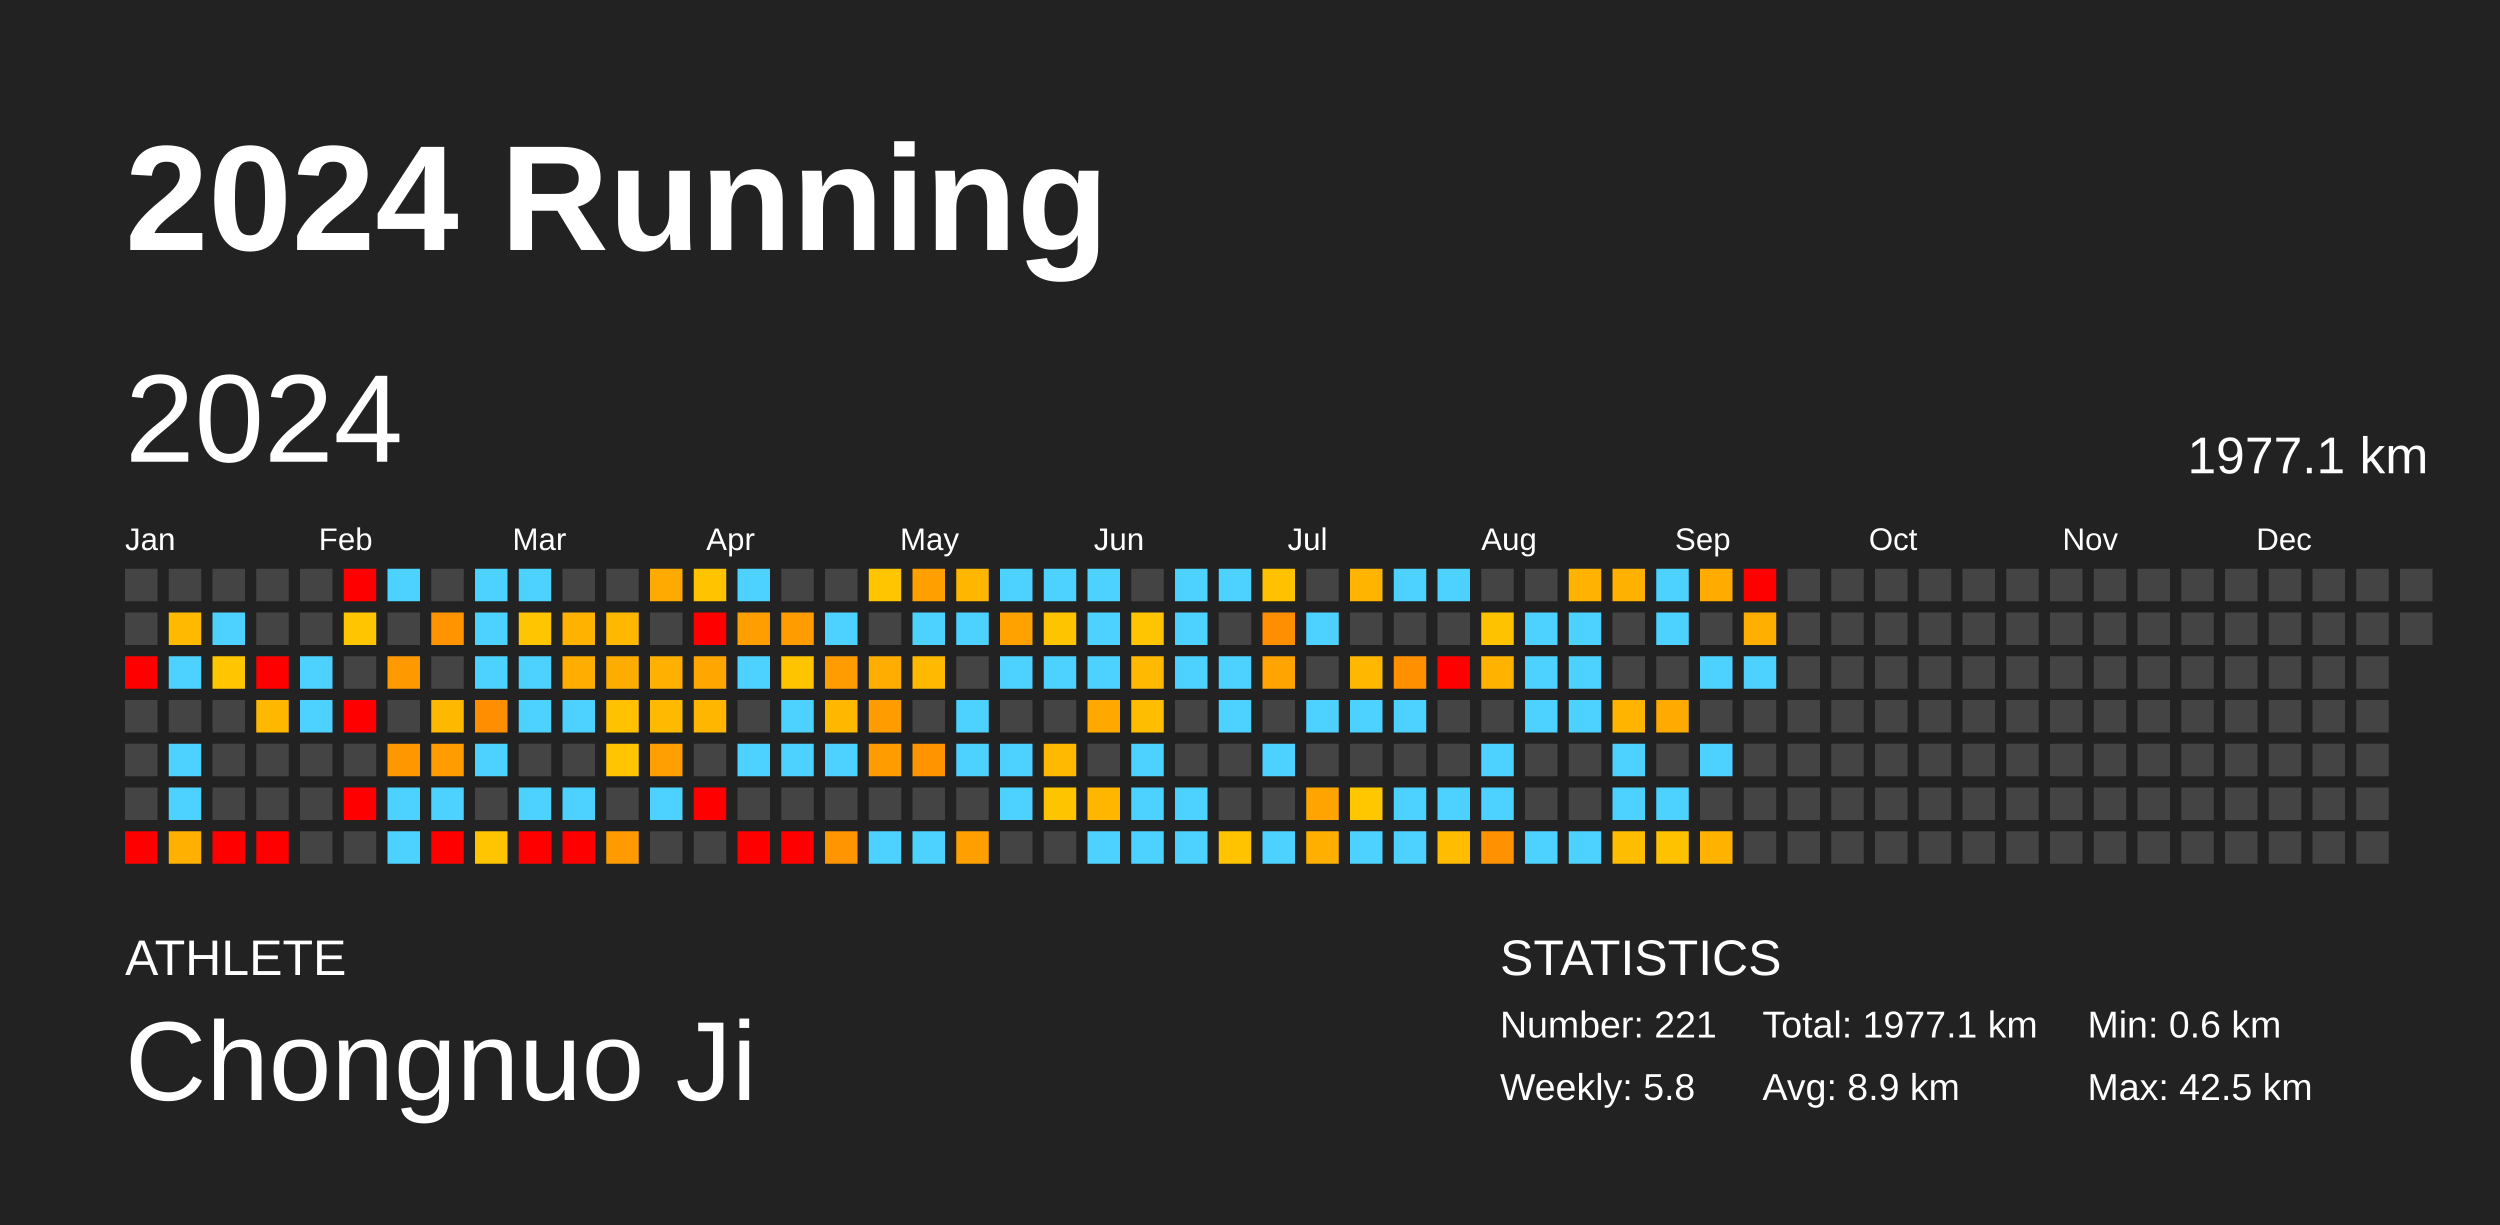
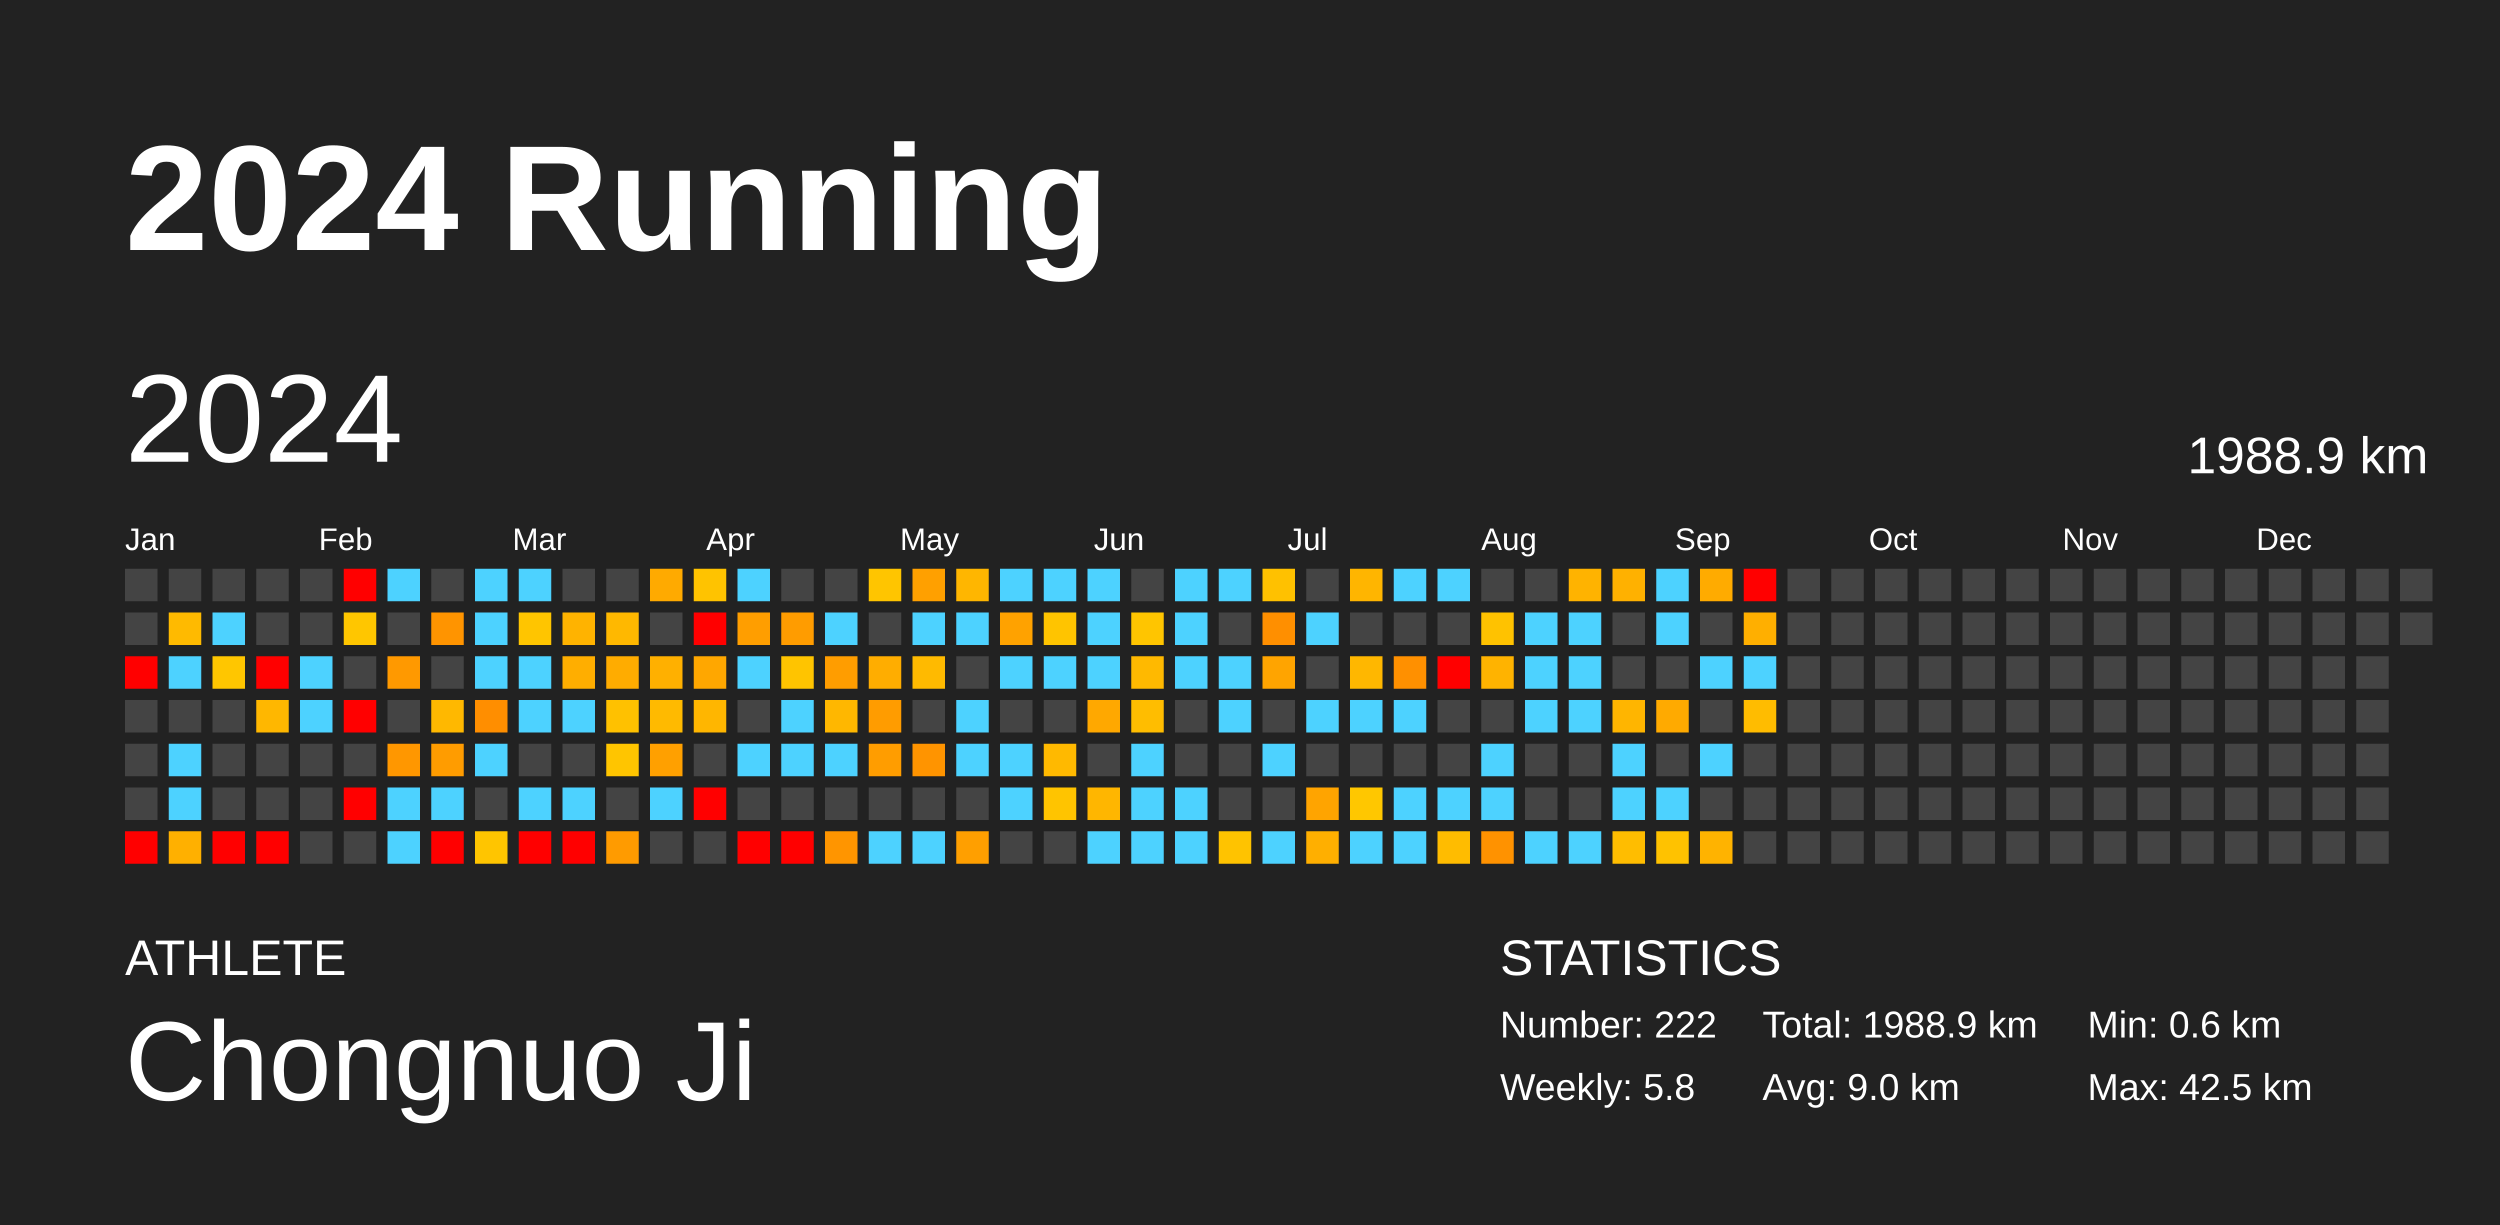
<svg xmlns="http://www.w3.org/2000/svg" baseProfile="full" height="98mm" version="1.1" viewBox="0,0,200,98" width="200mm">
  <defs />
  <rect fill="#222222" height="98" width="200" x="0" y="0" />
  <text fill="#FFFFFF" style="font-size:12px; font-family:Arial; font-weight:bold;" x="10" y="20">2024 Running</text>
  <text fill="#FFFFFF" style="font-size:4px; font-family:Arial" x="10" y="78">ATHLETE</text>
  <text fill="#FFFFFF" style="font-size:9px; font-family:Arial" x="10" y="88">Chongnuo Ji</text>
  <text fill="#FFFFFF" style="font-size:4px; font-family:Arial" x="120" y="78">STATISTICS</text>
-   <text fill="#FFFFFF" style="font-size:3px; font-family:Arial" x="120" y="83">Number: 221</text>
+   <text fill="#FFFFFF" style="font-size:3px; font-family:Arial" x="120" y="83">Number: 222</text>
  <text fill="#FFFFFF" style="font-size:3px; font-family:Arial" x="120" y="88">Weekly: 5.8</text>
-   <text fill="#FFFFFF" style="font-size:3px; font-family:Arial" x="141" y="83">Total: 1977.1 km</text>
-   <text fill="#FFFFFF" style="font-size:3px; font-family:Arial" x="141" y="88">Avg: 8.9 km</text>
+   <text fill="#FFFFFF" style="font-size:3px; font-family:Arial" x="141" y="83">Total: 1988.9 km</text>
+   <text fill="#FFFFFF" style="font-size:3px; font-family:Arial" x="141" y="88">Avg: 9.0 km</text>
  <text fill="#FFFFFF" style="font-size:3px; font-family:Arial" x="167" y="83">Min: 0.6 km</text>
  <text fill="#FFFFFF" style="font-size:3px; font-family:Arial" x="167" y="88">Max: 42.5 km</text>
  <text dominant-baseline="hanging" fill="#FFFFFF" style="font-size:10.0px; font-family:Arial;" x="10" y="30">2024</text>
-   <text dominant-baseline="hanging" fill="#FFFFFF" style="font-size:4.125px; font-family:Arial;" x="175" y="35">1977.1 km</text>
+   <text dominant-baseline="hanging" fill="#FFFFFF" style="font-size:4.125px; font-family:Arial;" x="175" y="35">1988.9 km</text>
  <text fill="#FFFFFF" style="font-size:2.5px; font-family:Arial" x="10.0" y="44">Jan</text>
  <text fill="#FFFFFF" style="font-size:2.5px; font-family:Arial" x="25.5" y="44">Feb</text>
  <text fill="#FFFFFF" style="font-size:2.5px; font-family:Arial" x="41.0" y="44">Mar</text>
  <text fill="#FFFFFF" style="font-size:2.5px; font-family:Arial" x="56.5" y="44">Apr</text>
  <text fill="#FFFFFF" style="font-size:2.5px; font-family:Arial" x="72.0" y="44">May</text>
  <text fill="#FFFFFF" style="font-size:2.5px; font-family:Arial" x="87.5" y="44">Jun</text>
  <text fill="#FFFFFF" style="font-size:2.5px; font-family:Arial" x="103.0" y="44">Jul</text>
  <text fill="#FFFFFF" style="font-size:2.5px; font-family:Arial" x="118.5" y="44">Aug</text>
  <text fill="#FFFFFF" style="font-size:2.5px; font-family:Arial" x="134.0" y="44">Sep</text>
  <text fill="#FFFFFF" style="font-size:2.5px; font-family:Arial" x="149.5" y="44">Oct</text>
  <text fill="#FFFFFF" style="font-size:2.5px; font-family:Arial" x="165.0" y="44">Nov</text>
  <text fill="#FFFFFF" style="font-size:2.5px; font-family:Arial" x="180.5" y="44">Dec</text>
  <rect fill="#444444" height="2.6" width="2.6" x="10.0" y="45.5" />
  <rect fill="#444444" height="2.6" width="2.6" x="10.0" y="49.0" />
  <rect fill="red" height="2.6" width="2.6" x="10.0" y="52.5" />
  <rect fill="#444444" height="2.6" width="2.6" x="10.0" y="56.0" />
  <rect fill="#444444" height="2.6" width="2.6" x="10.0" y="59.5" />
  <rect fill="#444444" height="2.6" width="2.6" x="10.0" y="63.0" />
  <rect fill="red" height="2.6" width="2.6" x="10.0" y="66.5" />
  <rect fill="#444444" height="2.6" width="2.6" x="13.5" y="45.5" />
  <rect fill="#ffba00" height="2.6" width="2.6" x="13.5" y="49.0" />
  <rect fill="#4dd2ff" height="2.6" width="2.6" x="13.5" y="52.5" />
  <rect fill="#444444" height="2.6" width="2.6" x="13.5" y="56.0" />
  <rect fill="#4dd2ff" height="2.6" width="2.6" x="13.5" y="59.5" />
  <rect fill="#4dd2ff" height="2.6" width="2.6" x="13.5" y="63.0" />
  <rect fill="#ffb000" height="2.6" width="2.6" x="13.5" y="66.5" />
  <rect fill="#444444" height="2.6" width="2.6" x="17.0" y="45.5" />
  <rect fill="#4dd2ff" height="2.6" width="2.6" x="17.0" y="49.0" />
  <rect fill="#ffc600" height="2.6" width="2.6" x="17.0" y="52.5" />
  <rect fill="#444444" height="2.6" width="2.6" x="17.0" y="56.0" />
  <rect fill="#444444" height="2.6" width="2.6" x="17.0" y="59.5" />
  <rect fill="#444444" height="2.6" width="2.6" x="17.0" y="63.0" />
  <rect fill="red" height="2.6" width="2.6" x="17.0" y="66.5" />
  <rect fill="#444444" height="2.6" width="2.6" x="20.5" y="45.5" />
  <rect fill="#444444" height="2.6" width="2.6" x="20.5" y="49.0" />
  <rect fill="red" height="2.6" width="2.6" x="20.5" y="52.5" />
  <rect fill="#ffb700" height="2.6" width="2.6" x="20.5" y="56.0" />
  <rect fill="#444444" height="2.6" width="2.6" x="20.5" y="59.5" />
  <rect fill="#444444" height="2.6" width="2.6" x="20.5" y="63.0" />
  <rect fill="red" height="2.6" width="2.6" x="20.5" y="66.5" />
  <rect fill="#444444" height="2.6" width="2.6" x="24.0" y="45.5" />
  <rect fill="#444444" height="2.6" width="2.6" x="24.0" y="49.0" />
  <rect fill="#4dd2ff" height="2.6" width="2.6" x="24.0" y="52.5" />
  <rect fill="#4dd2ff" height="2.6" width="2.6" x="24.0" y="56.0" />
  <rect fill="#444444" height="2.6" width="2.6" x="24.0" y="59.5" />
  <rect fill="#444444" height="2.6" width="2.6" x="24.0" y="63.0" />
  <rect fill="#444444" height="2.6" width="2.6" x="24.0" y="66.5" />
  <rect fill="red" height="2.6" width="2.6" x="27.5" y="45.5" />
  <rect fill="#ffc600" height="2.6" width="2.6" x="27.5" y="49.0" />
  <rect fill="#444444" height="2.6" width="2.6" x="27.5" y="52.5" />
  <rect fill="red" height="2.6" width="2.6" x="27.5" y="56.0" />
  <rect fill="#444444" height="2.6" width="2.6" x="27.5" y="59.5" />
  <rect fill="red" height="2.6" width="2.6" x="27.5" y="63.0" />
  <rect fill="#444444" height="2.6" width="2.6" x="27.5" y="66.5" />
  <rect fill="#4dd2ff" height="2.6" width="2.6" x="31.0" y="45.5" />
  <rect fill="#444444" height="2.6" width="2.6" x="31.0" y="49.0" />
  <rect fill="#ff9900" height="2.6" width="2.6" x="31.0" y="52.5" />
  <rect fill="#444444" height="2.6" width="2.6" x="31.0" y="56.0" />
  <rect fill="#ff9700" height="2.6" width="2.6" x="31.0" y="59.5" />
  <rect fill="#4dd2ff" height="2.6" width="2.6" x="31.0" y="63.0" />
  <rect fill="#4dd2ff" height="2.6" width="2.6" x="31.0" y="66.5" />
  <rect fill="#444444" height="2.6" width="2.6" x="34.5" y="45.5" />
  <rect fill="#ff9400" height="2.6" width="2.6" x="34.5" y="49.0" />
  <rect fill="#444444" height="2.6" width="2.6" x="34.5" y="52.5" />
  <rect fill="#ffb800" height="2.6" width="2.6" x="34.5" y="56.0" />
  <rect fill="#ff9c00" height="2.6" width="2.6" x="34.5" y="59.5" />
  <rect fill="#4dd2ff" height="2.6" width="2.6" x="34.5" y="63.0" />
  <rect fill="red" height="2.6" width="2.6" x="34.5" y="66.5" />
  <rect fill="#4dd2ff" height="2.6" width="2.6" x="38.0" y="45.5" />
  <rect fill="#4dd2ff" height="2.6" width="2.6" x="38.0" y="49.0" />
  <rect fill="#4dd2ff" height="2.6" width="2.6" x="38.0" y="52.5" />
  <rect fill="#ff8e00" height="2.6" width="2.6" x="38.0" y="56.0" />
  <rect fill="#4dd2ff" height="2.6" width="2.6" x="38.0" y="59.5" />
  <rect fill="#444444" height="2.6" width="2.6" x="38.0" y="63.0" />
  <rect fill="#ffc500" height="2.6" width="2.6" x="38.0" y="66.5" />
  <rect fill="#4dd2ff" height="2.6" width="2.6" x="41.5" y="45.5" />
  <rect fill="#ffc500" height="2.6" width="2.6" x="41.5" y="49.0" />
  <rect fill="#4dd2ff" height="2.6" width="2.6" x="41.5" y="52.5" />
  <rect fill="#4dd2ff" height="2.6" width="2.6" x="41.5" y="56.0" />
  <rect fill="#444444" height="2.6" width="2.6" x="41.5" y="59.5" />
  <rect fill="#4dd2ff" height="2.6" width="2.6" x="41.5" y="63.0" />
  <rect fill="red" height="2.6" width="2.6" x="41.5" y="66.5" />
  <rect fill="#444444" height="2.6" width="2.6" x="45.0" y="45.5" />
  <rect fill="#ffb300" height="2.6" width="2.6" x="45.0" y="49.0" />
  <rect fill="#ffae00" height="2.6" width="2.6" x="45.0" y="52.5" />
  <rect fill="#4dd2ff" height="2.6" width="2.6" x="45.0" y="56.0" />
  <rect fill="#444444" height="2.6" width="2.6" x="45.0" y="59.5" />
  <rect fill="#4dd2ff" height="2.6" width="2.6" x="45.0" y="63.0" />
  <rect fill="red" height="2.6" width="2.6" x="45.0" y="66.5" />
  <rect fill="#444444" height="2.6" width="2.6" x="48.5" y="45.5" />
  <rect fill="#ffb800" height="2.6" width="2.6" x="48.5" y="49.0" />
  <rect fill="#ffac00" height="2.6" width="2.6" x="48.5" y="52.5" />
  <rect fill="#ffc100" height="2.6" width="2.6" x="48.5" y="56.0" />
  <rect fill="#ffc500" height="2.6" width="2.6" x="48.5" y="59.5" />
  <rect fill="#444444" height="2.6" width="2.6" x="48.5" y="63.0" />
  <rect fill="#ff9b00" height="2.6" width="2.6" x="48.5" y="66.5" />
  <rect fill="#ffaa00" height="2.6" width="2.6" x="52.0" y="45.5" />
  <rect fill="#444444" height="2.6" width="2.6" x="52.0" y="49.0" />
  <rect fill="#ffb000" height="2.6" width="2.6" x="52.0" y="52.5" />
  <rect fill="#ffba00" height="2.6" width="2.6" x="52.0" y="56.0" />
  <rect fill="#ffa000" height="2.6" width="2.6" x="52.0" y="59.5" />
  <rect fill="#4dd2ff" height="2.6" width="2.6" x="52.0" y="63.0" />
  <rect fill="#444444" height="2.6" width="2.6" x="52.0" y="66.5" />
  <rect fill="#ffc300" height="2.6" width="2.6" x="55.5" y="45.5" />
  <rect fill="red" height="2.6" width="2.6" x="55.5" y="49.0" />
  <rect fill="#ffa700" height="2.6" width="2.6" x="55.5" y="52.5" />
  <rect fill="#ffb600" height="2.6" width="2.6" x="55.5" y="56.0" />
  <rect fill="#444444" height="2.6" width="2.6" x="55.5" y="59.5" />
  <rect fill="red" height="2.6" width="2.6" x="55.5" y="63.0" />
  <rect fill="#444444" height="2.6" width="2.6" x="55.5" y="66.5" />
  <rect fill="#4dd2ff" height="2.6" width="2.6" x="59.0" y="45.5" />
  <rect fill="#ff9e00" height="2.6" width="2.6" x="59.0" y="49.0" />
  <rect fill="#4dd2ff" height="2.6" width="2.6" x="59.0" y="52.5" />
  <rect fill="#444444" height="2.6" width="2.6" x="59.0" y="56.0" />
  <rect fill="#4dd2ff" height="2.6" width="2.6" x="59.0" y="59.5" />
  <rect fill="#444444" height="2.6" width="2.6" x="59.0" y="63.0" />
  <rect fill="red" height="2.6" width="2.6" x="59.0" y="66.5" />
  <rect fill="#444444" height="2.6" width="2.6" x="62.5" y="45.5" />
  <rect fill="#ff9c00" height="2.6" width="2.6" x="62.5" y="49.0" />
  <rect fill="#ffc400" height="2.6" width="2.6" x="62.5" y="52.5" />
  <rect fill="#4dd2ff" height="2.6" width="2.6" x="62.5" y="56.0" />
  <rect fill="#4dd2ff" height="2.6" width="2.6" x="62.5" y="59.5" />
  <rect fill="#444444" height="2.6" width="2.6" x="62.5" y="63.0" />
  <rect fill="red" height="2.6" width="2.6" x="62.5" y="66.5" />
  <rect fill="#444444" height="2.6" width="2.6" x="66.0" y="45.5" />
  <rect fill="#4dd2ff" height="2.6" width="2.6" x="66.0" y="49.0" />
  <rect fill="#ff9d00" height="2.6" width="2.6" x="66.0" y="52.5" />
  <rect fill="#ffb700" height="2.6" width="2.6" x="66.0" y="56.0" />
  <rect fill="#4dd2ff" height="2.6" width="2.6" x="66.0" y="59.5" />
  <rect fill="#444444" height="2.6" width="2.6" x="66.0" y="63.0" />
  <rect fill="#ff9500" height="2.6" width="2.6" x="66.0" y="66.5" />
  <rect fill="#ffc500" height="2.6" width="2.6" x="69.5" y="45.5" />
  <rect fill="#444444" height="2.6" width="2.6" x="69.5" y="49.0" />
  <rect fill="#ffad00" height="2.6" width="2.6" x="69.5" y="52.5" />
  <rect fill="#ff9c00" height="2.6" width="2.6" x="69.5" y="56.0" />
  <rect fill="#ff9d00" height="2.6" width="2.6" x="69.5" y="59.5" />
  <rect fill="#444444" height="2.6" width="2.6" x="69.5" y="63.0" />
  <rect fill="#4dd2ff" height="2.6" width="2.6" x="69.5" y="66.5" />
  <rect fill="#ffa000" height="2.6" width="2.6" x="73.0" y="45.5" />
  <rect fill="#4dd2ff" height="2.6" width="2.6" x="73.0" y="49.0" />
  <rect fill="#ffba00" height="2.6" width="2.6" x="73.0" y="52.5" />
  <rect fill="#444444" height="2.6" width="2.6" x="73.0" y="56.0" />
  <rect fill="#ff9400" height="2.6" width="2.6" x="73.0" y="59.5" />
  <rect fill="#444444" height="2.6" width="2.6" x="73.0" y="63.0" />
  <rect fill="#4dd2ff" height="2.6" width="2.6" x="73.0" y="66.5" />
  <rect fill="#ffb600" height="2.6" width="2.6" x="76.5" y="45.5" />
  <rect fill="#4dd2ff" height="2.6" width="2.6" x="76.5" y="49.0" />
  <rect fill="#444444" height="2.6" width="2.6" x="76.5" y="52.5" />
  <rect fill="#4dd2ff" height="2.6" width="2.6" x="76.5" y="56.0" />
  <rect fill="#4dd2ff" height="2.6" width="2.6" x="76.5" y="59.5" />
  <rect fill="#444444" height="2.6" width="2.6" x="76.5" y="63.0" />
  <rect fill="#ff9f00" height="2.6" width="2.6" x="76.5" y="66.5" />
  <rect fill="#4dd2ff" height="2.6" width="2.6" x="80.0" y="45.5" />
  <rect fill="#ffa200" height="2.6" width="2.6" x="80.0" y="49.0" />
  <rect fill="#4dd2ff" height="2.6" width="2.6" x="80.0" y="52.5" />
  <rect fill="#444444" height="2.6" width="2.6" x="80.0" y="56.0" />
  <rect fill="#4dd2ff" height="2.6" width="2.6" x="80.0" y="59.5" />
  <rect fill="#4dd2ff" height="2.6" width="2.6" x="80.0" y="63.0" />
  <rect fill="#444444" height="2.6" width="2.6" x="80.0" y="66.5" />
  <rect fill="#4dd2ff" height="2.6" width="2.6" x="83.5" y="45.5" />
  <rect fill="#ffc400" height="2.6" width="2.6" x="83.5" y="49.0" />
  <rect fill="#4dd2ff" height="2.6" width="2.6" x="83.5" y="52.5" />
  <rect fill="#444444" height="2.6" width="2.6" x="83.5" y="56.0" />
  <rect fill="#ffb900" height="2.6" width="2.6" x="83.5" y="59.5" />
  <rect fill="#ffc400" height="2.6" width="2.6" x="83.5" y="63.0" />
  <rect fill="#444444" height="2.6" width="2.6" x="83.5" y="66.5" />
  <rect fill="#4dd2ff" height="2.6" width="2.6" x="87.0" y="45.5" />
  <rect fill="#4dd2ff" height="2.6" width="2.6" x="87.0" y="49.0" />
  <rect fill="#4dd2ff" height="2.6" width="2.6" x="87.0" y="52.5" />
  <rect fill="#ffa800" height="2.6" width="2.6" x="87.0" y="56.0" />
  <rect fill="#444444" height="2.6" width="2.6" x="87.0" y="59.5" />
  <rect fill="#ffb600" height="2.6" width="2.6" x="87.0" y="63.0" />
  <rect fill="#4dd2ff" height="2.6" width="2.6" x="87.0" y="66.5" />
  <rect fill="#444444" height="2.6" width="2.6" x="90.5" y="45.5" />
  <rect fill="#ffc500" height="2.6" width="2.6" x="90.5" y="49.0" />
  <rect fill="#ffb900" height="2.6" width="2.6" x="90.5" y="52.5" />
  <rect fill="#ffbd00" height="2.6" width="2.6" x="90.5" y="56.0" />
  <rect fill="#4dd2ff" height="2.6" width="2.6" x="90.5" y="59.5" />
  <rect fill="#4dd2ff" height="2.6" width="2.6" x="90.5" y="63.0" />
  <rect fill="#4dd2ff" height="2.6" width="2.6" x="90.5" y="66.5" />
  <rect fill="#4dd2ff" height="2.6" width="2.6" x="94.0" y="45.5" />
  <rect fill="#4dd2ff" height="2.6" width="2.6" x="94.0" y="49.0" />
  <rect fill="#4dd2ff" height="2.6" width="2.6" x="94.0" y="52.5" />
  <rect fill="#444444" height="2.6" width="2.6" x="94.0" y="56.0" />
  <rect fill="#444444" height="2.6" width="2.6" x="94.0" y="59.5" />
  <rect fill="#4dd2ff" height="2.6" width="2.6" x="94.0" y="63.0" />
  <rect fill="#4dd2ff" height="2.6" width="2.6" x="94.0" y="66.5" />
  <rect fill="#4dd2ff" height="2.6" width="2.6" x="97.5" y="45.5" />
  <rect fill="#444444" height="2.6" width="2.6" x="97.5" y="49.0" />
  <rect fill="#4dd2ff" height="2.6" width="2.6" x="97.5" y="52.5" />
  <rect fill="#4dd2ff" height="2.6" width="2.6" x="97.5" y="56.0" />
  <rect fill="#444444" height="2.6" width="2.6" x="97.5" y="59.5" />
  <rect fill="#444444" height="2.6" width="2.6" x="97.5" y="63.0" />
  <rect fill="#ffc300" height="2.6" width="2.6" x="97.5" y="66.5" />
  <rect fill="#ffc100" height="2.6" width="2.6" x="101.0" y="45.5" />
  <rect fill="#ff8f00" height="2.6" width="2.6" x="101.0" y="49.0" />
  <rect fill="#ffa400" height="2.6" width="2.6" x="101.0" y="52.5" />
  <rect fill="#444444" height="2.6" width="2.6" x="101.0" y="56.0" />
  <rect fill="#4dd2ff" height="2.6" width="2.6" x="101.0" y="59.5" />
  <rect fill="#444444" height="2.6" width="2.6" x="101.0" y="63.0" />
  <rect fill="#4dd2ff" height="2.6" width="2.6" x="101.0" y="66.5" />
  <rect fill="#444444" height="2.6" width="2.6" x="104.5" y="45.5" />
  <rect fill="#4dd2ff" height="2.6" width="2.6" x="104.5" y="49.0" />
  <rect fill="#444444" height="2.6" width="2.6" x="104.5" y="52.5" />
  <rect fill="#4dd2ff" height="2.6" width="2.6" x="104.5" y="56.0" />
  <rect fill="#444444" height="2.6" width="2.6" x="104.5" y="59.5" />
  <rect fill="#ffa400" height="2.6" width="2.6" x="104.5" y="63.0" />
  <rect fill="#ffaf00" height="2.6" width="2.6" x="104.5" y="66.5" />
  <rect fill="#ffb500" height="2.6" width="2.6" x="108.0" y="45.5" />
  <rect fill="#444444" height="2.6" width="2.6" x="108.0" y="49.0" />
  <rect fill="#ffb700" height="2.6" width="2.6" x="108.0" y="52.5" />
  <rect fill="#4dd2ff" height="2.6" width="2.6" x="108.0" y="56.0" />
  <rect fill="#444444" height="2.6" width="2.6" x="108.0" y="59.5" />
  <rect fill="#ffc700" height="2.6" width="2.6" x="108.0" y="63.0" />
  <rect fill="#4dd2ff" height="2.6" width="2.6" x="108.0" y="66.5" />
  <rect fill="#4dd2ff" height="2.6" width="2.6" x="111.5" y="45.5" />
  <rect fill="#444444" height="2.6" width="2.6" x="111.5" y="49.0" />
  <rect fill="#ff9000" height="2.6" width="2.6" x="111.5" y="52.5" />
  <rect fill="#4dd2ff" height="2.6" width="2.6" x="111.5" y="56.0" />
  <rect fill="#444444" height="2.6" width="2.6" x="111.5" y="59.5" />
  <rect fill="#4dd2ff" height="2.6" width="2.6" x="111.5" y="63.0" />
  <rect fill="#4dd2ff" height="2.6" width="2.6" x="111.5" y="66.5" />
  <rect fill="#4dd2ff" height="2.6" width="2.6" x="115.0" y="45.5" />
  <rect fill="#444444" height="2.6" width="2.6" x="115.0" y="49.0" />
  <rect fill="red" height="2.6" width="2.6" x="115.0" y="52.5" />
  <rect fill="#444444" height="2.6" width="2.6" x="115.0" y="56.0" />
  <rect fill="#444444" height="2.6" width="2.6" x="115.0" y="59.5" />
  <rect fill="#4dd2ff" height="2.6" width="2.6" x="115.0" y="63.0" />
  <rect fill="#ffbc00" height="2.6" width="2.6" x="115.0" y="66.5" />
  <rect fill="#444444" height="2.6" width="2.6" x="118.5" y="45.5" />
  <rect fill="#ffc200" height="2.6" width="2.6" x="118.5" y="49.0" />
  <rect fill="#ffb300" height="2.6" width="2.6" x="118.5" y="52.5" />
  <rect fill="#444444" height="2.6" width="2.6" x="118.5" y="56.0" />
  <rect fill="#4dd2ff" height="2.6" width="2.6" x="118.5" y="59.5" />
  <rect fill="#4dd2ff" height="2.6" width="2.6" x="118.5" y="63.0" />
  <rect fill="#ff9200" height="2.6" width="2.6" x="118.5" y="66.5" />
  <rect fill="#444444" height="2.6" width="2.6" x="122.0" y="45.5" />
  <rect fill="#4dd2ff" height="2.6" width="2.6" x="122.0" y="49.0" />
  <rect fill="#4dd2ff" height="2.6" width="2.6" x="122.0" y="52.5" />
  <rect fill="#4dd2ff" height="2.6" width="2.6" x="122.0" y="56.0" />
  <rect fill="#444444" height="2.6" width="2.6" x="122.0" y="59.5" />
  <rect fill="#444444" height="2.6" width="2.6" x="122.0" y="63.0" />
  <rect fill="#4dd2ff" height="2.6" width="2.6" x="122.0" y="66.5" />
  <rect fill="#ffb300" height="2.6" width="2.6" x="125.5" y="45.5" />
  <rect fill="#4dd2ff" height="2.6" width="2.6" x="125.5" y="49.0" />
  <rect fill="#4dd2ff" height="2.6" width="2.6" x="125.5" y="52.5" />
  <rect fill="#4dd2ff" height="2.6" width="2.6" x="125.5" y="56.0" />
  <rect fill="#444444" height="2.6" width="2.6" x="125.5" y="59.5" />
  <rect fill="#444444" height="2.6" width="2.6" x="125.5" y="63.0" />
  <rect fill="#4dd2ff" height="2.6" width="2.6" x="125.5" y="66.5" />
  <rect fill="#ffb100" height="2.6" width="2.6" x="129.0" y="45.5" />
  <rect fill="#444444" height="2.6" width="2.6" x="129.0" y="49.0" />
  <rect fill="#444444" height="2.6" width="2.6" x="129.0" y="52.5" />
  <rect fill="#ffb500" height="2.6" width="2.6" x="129.0" y="56.0" />
  <rect fill="#4dd2ff" height="2.6" width="2.6" x="129.0" y="59.5" />
  <rect fill="#4dd2ff" height="2.6" width="2.6" x="129.0" y="63.0" />
  <rect fill="#ffbd00" height="2.6" width="2.6" x="129.0" y="66.5" />
  <rect fill="#4dd2ff" height="2.6" width="2.6" x="132.5" y="45.5" />
  <rect fill="#4dd2ff" height="2.6" width="2.6" x="132.5" y="49.0" />
  <rect fill="#444444" height="2.6" width="2.6" x="132.5" y="52.5" />
  <rect fill="#ffaa00" height="2.6" width="2.6" x="132.5" y="56.0" />
  <rect fill="#444444" height="2.6" width="2.6" x="132.5" y="59.5" />
  <rect fill="#4dd2ff" height="2.6" width="2.6" x="132.5" y="63.0" />
  <rect fill="#ffc200" height="2.6" width="2.6" x="132.5" y="66.5" />
  <rect fill="#ffab00" height="2.6" width="2.6" x="136.0" y="45.5" />
  <rect fill="#444444" height="2.6" width="2.6" x="136.0" y="49.0" />
  <rect fill="#4dd2ff" height="2.6" width="2.6" x="136.0" y="52.5" />
  <rect fill="#444444" height="2.6" width="2.6" x="136.0" y="56.0" />
  <rect fill="#4dd2ff" height="2.6" width="2.6" x="136.0" y="59.5" />
  <rect fill="#444444" height="2.6" width="2.6" x="136.0" y="63.0" />
  <rect fill="#ffb300" height="2.6" width="2.6" x="136.0" y="66.5" />
  <rect fill="red" height="2.6" width="2.6" x="139.5" y="45.5" />
  <rect fill="#ffaf00" height="2.6" width="2.6" x="139.5" y="49.0" />
  <rect fill="#4dd2ff" height="2.6" width="2.6" x="139.5" y="52.5" />
-   <rect fill="#444444" height="2.6" width="2.6" x="139.5" y="56.0" />
+   <rect fill="#ffbc00" height="2.6" width="2.6" x="139.5" y="56.0" />
  <rect fill="#444444" height="2.6" width="2.6" x="139.5" y="59.5" />
  <rect fill="#444444" height="2.6" width="2.6" x="139.5" y="63.0" />
  <rect fill="#444444" height="2.6" width="2.6" x="139.5" y="66.5" />
  <rect fill="#444444" height="2.6" width="2.6" x="143.0" y="45.5" />
  <rect fill="#444444" height="2.6" width="2.6" x="143.0" y="49.0" />
  <rect fill="#444444" height="2.6" width="2.6" x="143.0" y="52.5" />
  <rect fill="#444444" height="2.6" width="2.6" x="143.0" y="56.0" />
  <rect fill="#444444" height="2.6" width="2.6" x="143.0" y="59.5" />
  <rect fill="#444444" height="2.6" width="2.6" x="143.0" y="63.0" />
  <rect fill="#444444" height="2.6" width="2.6" x="143.0" y="66.5" />
  <rect fill="#444444" height="2.6" width="2.6" x="146.5" y="45.5" />
  <rect fill="#444444" height="2.6" width="2.6" x="146.5" y="49.0" />
  <rect fill="#444444" height="2.6" width="2.6" x="146.5" y="52.5" />
  <rect fill="#444444" height="2.6" width="2.6" x="146.5" y="56.0" />
  <rect fill="#444444" height="2.6" width="2.6" x="146.5" y="59.5" />
  <rect fill="#444444" height="2.6" width="2.6" x="146.5" y="63.0" />
  <rect fill="#444444" height="2.6" width="2.6" x="146.5" y="66.5" />
  <rect fill="#444444" height="2.6" width="2.6" x="150.0" y="45.5" />
  <rect fill="#444444" height="2.6" width="2.6" x="150.0" y="49.0" />
  <rect fill="#444444" height="2.6" width="2.6" x="150.0" y="52.5" />
  <rect fill="#444444" height="2.6" width="2.6" x="150.0" y="56.0" />
  <rect fill="#444444" height="2.6" width="2.6" x="150.0" y="59.5" />
  <rect fill="#444444" height="2.6" width="2.6" x="150.0" y="63.0" />
  <rect fill="#444444" height="2.6" width="2.6" x="150.0" y="66.5" />
  <rect fill="#444444" height="2.6" width="2.6" x="153.5" y="45.5" />
  <rect fill="#444444" height="2.6" width="2.6" x="153.5" y="49.0" />
  <rect fill="#444444" height="2.6" width="2.6" x="153.5" y="52.5" />
  <rect fill="#444444" height="2.6" width="2.6" x="153.5" y="56.0" />
  <rect fill="#444444" height="2.6" width="2.6" x="153.5" y="59.5" />
  <rect fill="#444444" height="2.6" width="2.6" x="153.5" y="63.0" />
  <rect fill="#444444" height="2.6" width="2.6" x="153.5" y="66.5" />
  <rect fill="#444444" height="2.6" width="2.6" x="157.0" y="45.5" />
  <rect fill="#444444" height="2.6" width="2.6" x="157.0" y="49.0" />
  <rect fill="#444444" height="2.6" width="2.6" x="157.0" y="52.5" />
  <rect fill="#444444" height="2.6" width="2.6" x="157.0" y="56.0" />
  <rect fill="#444444" height="2.6" width="2.6" x="157.0" y="59.5" />
  <rect fill="#444444" height="2.6" width="2.6" x="157.0" y="63.0" />
  <rect fill="#444444" height="2.6" width="2.6" x="157.0" y="66.5" />
  <rect fill="#444444" height="2.6" width="2.6" x="160.5" y="45.5" />
  <rect fill="#444444" height="2.6" width="2.6" x="160.5" y="49.0" />
  <rect fill="#444444" height="2.6" width="2.6" x="160.5" y="52.5" />
  <rect fill="#444444" height="2.6" width="2.6" x="160.5" y="56.0" />
  <rect fill="#444444" height="2.6" width="2.6" x="160.5" y="59.5" />
  <rect fill="#444444" height="2.6" width="2.6" x="160.5" y="63.0" />
  <rect fill="#444444" height="2.6" width="2.6" x="160.5" y="66.5" />
  <rect fill="#444444" height="2.6" width="2.6" x="164.0" y="45.5" />
  <rect fill="#444444" height="2.6" width="2.6" x="164.0" y="49.0" />
  <rect fill="#444444" height="2.6" width="2.6" x="164.0" y="52.5" />
  <rect fill="#444444" height="2.6" width="2.6" x="164.0" y="56.0" />
  <rect fill="#444444" height="2.6" width="2.6" x="164.0" y="59.5" />
  <rect fill="#444444" height="2.6" width="2.6" x="164.0" y="63.0" />
  <rect fill="#444444" height="2.6" width="2.6" x="164.0" y="66.5" />
  <rect fill="#444444" height="2.6" width="2.6" x="167.5" y="45.5" />
  <rect fill="#444444" height="2.6" width="2.6" x="167.5" y="49.0" />
  <rect fill="#444444" height="2.6" width="2.6" x="167.5" y="52.5" />
  <rect fill="#444444" height="2.6" width="2.6" x="167.5" y="56.0" />
  <rect fill="#444444" height="2.6" width="2.6" x="167.5" y="59.5" />
  <rect fill="#444444" height="2.6" width="2.6" x="167.5" y="63.0" />
  <rect fill="#444444" height="2.6" width="2.6" x="167.5" y="66.5" />
  <rect fill="#444444" height="2.6" width="2.6" x="171.0" y="45.5" />
  <rect fill="#444444" height="2.6" width="2.6" x="171.0" y="49.0" />
  <rect fill="#444444" height="2.6" width="2.6" x="171.0" y="52.5" />
  <rect fill="#444444" height="2.6" width="2.6" x="171.0" y="56.0" />
  <rect fill="#444444" height="2.6" width="2.6" x="171.0" y="59.5" />
  <rect fill="#444444" height="2.6" width="2.6" x="171.0" y="63.0" />
  <rect fill="#444444" height="2.6" width="2.6" x="171.0" y="66.5" />
  <rect fill="#444444" height="2.6" width="2.6" x="174.5" y="45.5" />
  <rect fill="#444444" height="2.6" width="2.6" x="174.5" y="49.0" />
  <rect fill="#444444" height="2.6" width="2.6" x="174.5" y="52.5" />
  <rect fill="#444444" height="2.6" width="2.6" x="174.5" y="56.0" />
  <rect fill="#444444" height="2.6" width="2.6" x="174.5" y="59.5" />
  <rect fill="#444444" height="2.6" width="2.6" x="174.5" y="63.0" />
  <rect fill="#444444" height="2.6" width="2.6" x="174.5" y="66.5" />
  <rect fill="#444444" height="2.6" width="2.6" x="178.0" y="45.5" />
  <rect fill="#444444" height="2.6" width="2.6" x="178.0" y="49.0" />
  <rect fill="#444444" height="2.6" width="2.6" x="178.0" y="52.5" />
  <rect fill="#444444" height="2.6" width="2.6" x="178.0" y="56.0" />
  <rect fill="#444444" height="2.6" width="2.6" x="178.0" y="59.5" />
  <rect fill="#444444" height="2.6" width="2.6" x="178.0" y="63.0" />
  <rect fill="#444444" height="2.6" width="2.6" x="178.0" y="66.5" />
  <rect fill="#444444" height="2.6" width="2.6" x="181.5" y="45.5" />
  <rect fill="#444444" height="2.6" width="2.6" x="181.5" y="49.0" />
  <rect fill="#444444" height="2.6" width="2.6" x="181.5" y="52.5" />
  <rect fill="#444444" height="2.6" width="2.6" x="181.5" y="56.0" />
  <rect fill="#444444" height="2.6" width="2.6" x="181.5" y="59.5" />
  <rect fill="#444444" height="2.6" width="2.6" x="181.5" y="63.0" />
  <rect fill="#444444" height="2.6" width="2.6" x="181.5" y="66.5" />
  <rect fill="#444444" height="2.6" width="2.6" x="185.0" y="45.5" />
  <rect fill="#444444" height="2.6" width="2.6" x="185.0" y="49.0" />
  <rect fill="#444444" height="2.6" width="2.6" x="185.0" y="52.5" />
  <rect fill="#444444" height="2.6" width="2.6" x="185.0" y="56.0" />
  <rect fill="#444444" height="2.6" width="2.6" x="185.0" y="59.5" />
  <rect fill="#444444" height="2.6" width="2.6" x="185.0" y="63.0" />
  <rect fill="#444444" height="2.6" width="2.6" x="185.0" y="66.5" />
  <rect fill="#444444" height="2.6" width="2.6" x="188.5" y="45.5" />
  <rect fill="#444444" height="2.6" width="2.6" x="188.5" y="49.0" />
  <rect fill="#444444" height="2.6" width="2.6" x="188.5" y="52.5" />
  <rect fill="#444444" height="2.6" width="2.6" x="188.5" y="56.0" />
  <rect fill="#444444" height="2.6" width="2.6" x="188.5" y="59.5" />
  <rect fill="#444444" height="2.6" width="2.6" x="188.5" y="63.0" />
  <rect fill="#444444" height="2.6" width="2.6" x="188.5" y="66.5" />
  <rect fill="#444444" height="2.6" width="2.6" x="192.0" y="45.5" />
  <rect fill="#444444" height="2.6" width="2.6" x="192.0" y="49.0" />
</svg>
